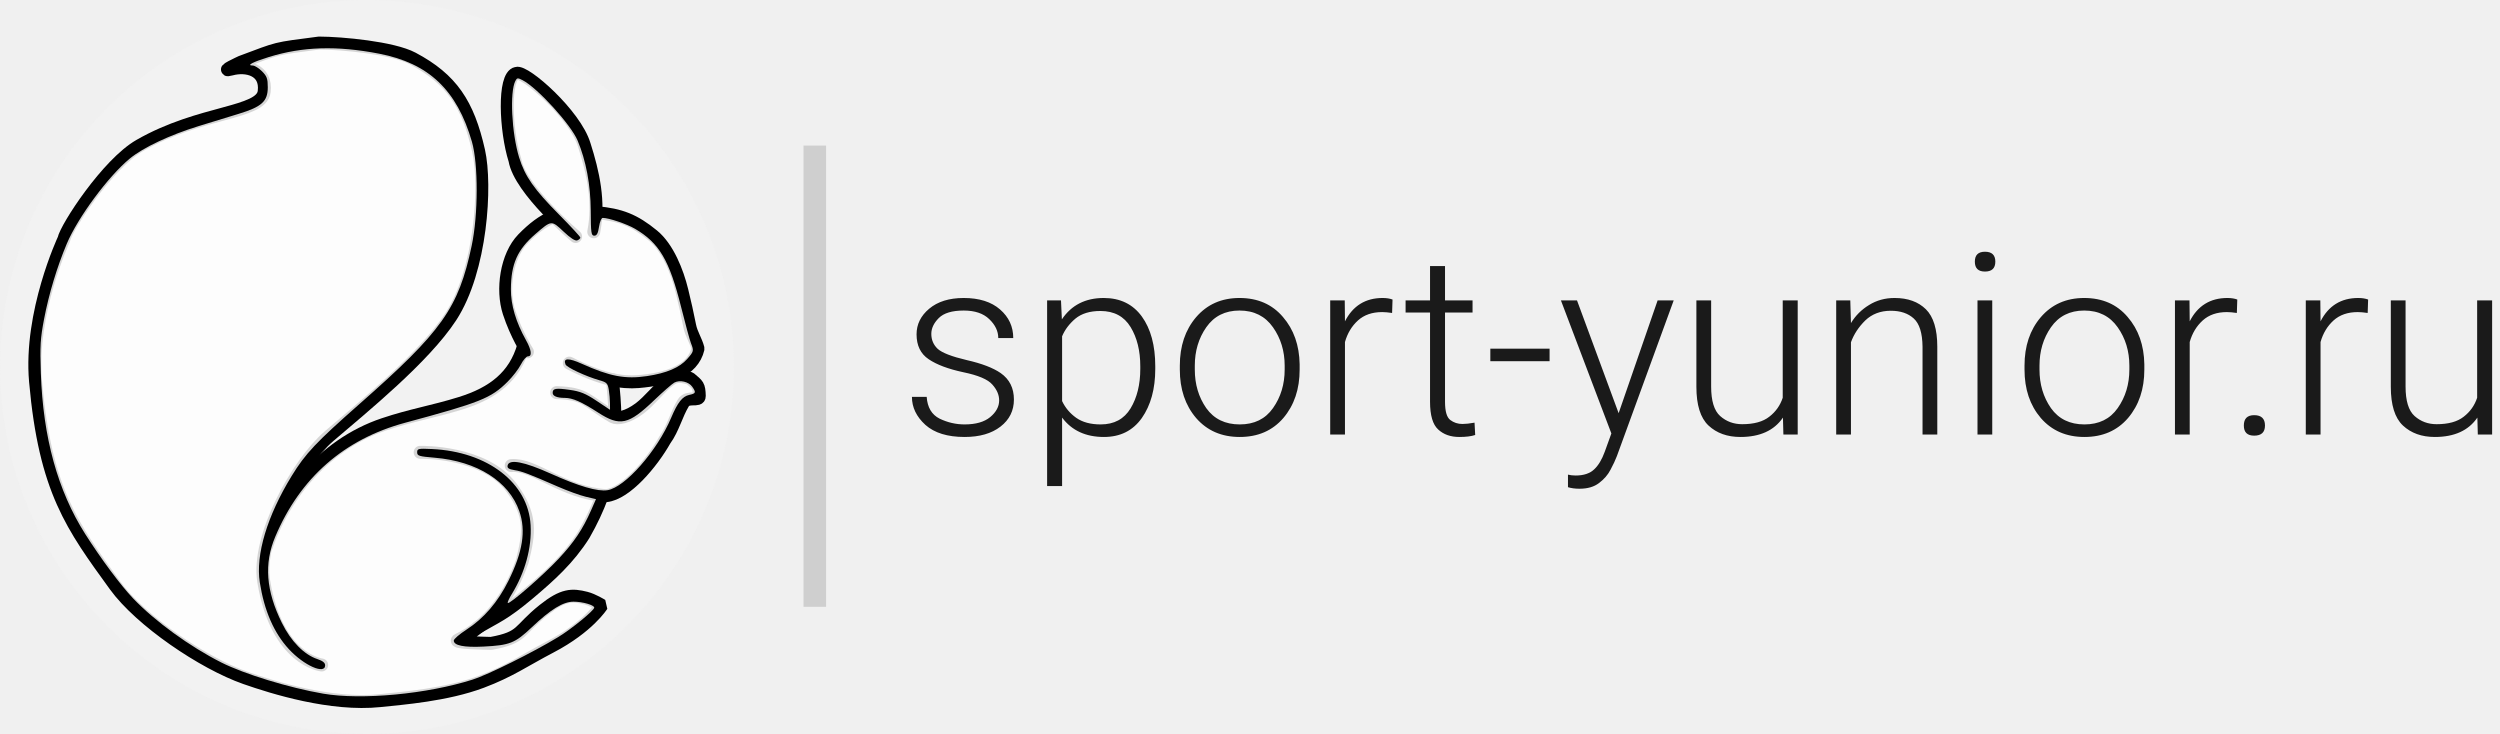
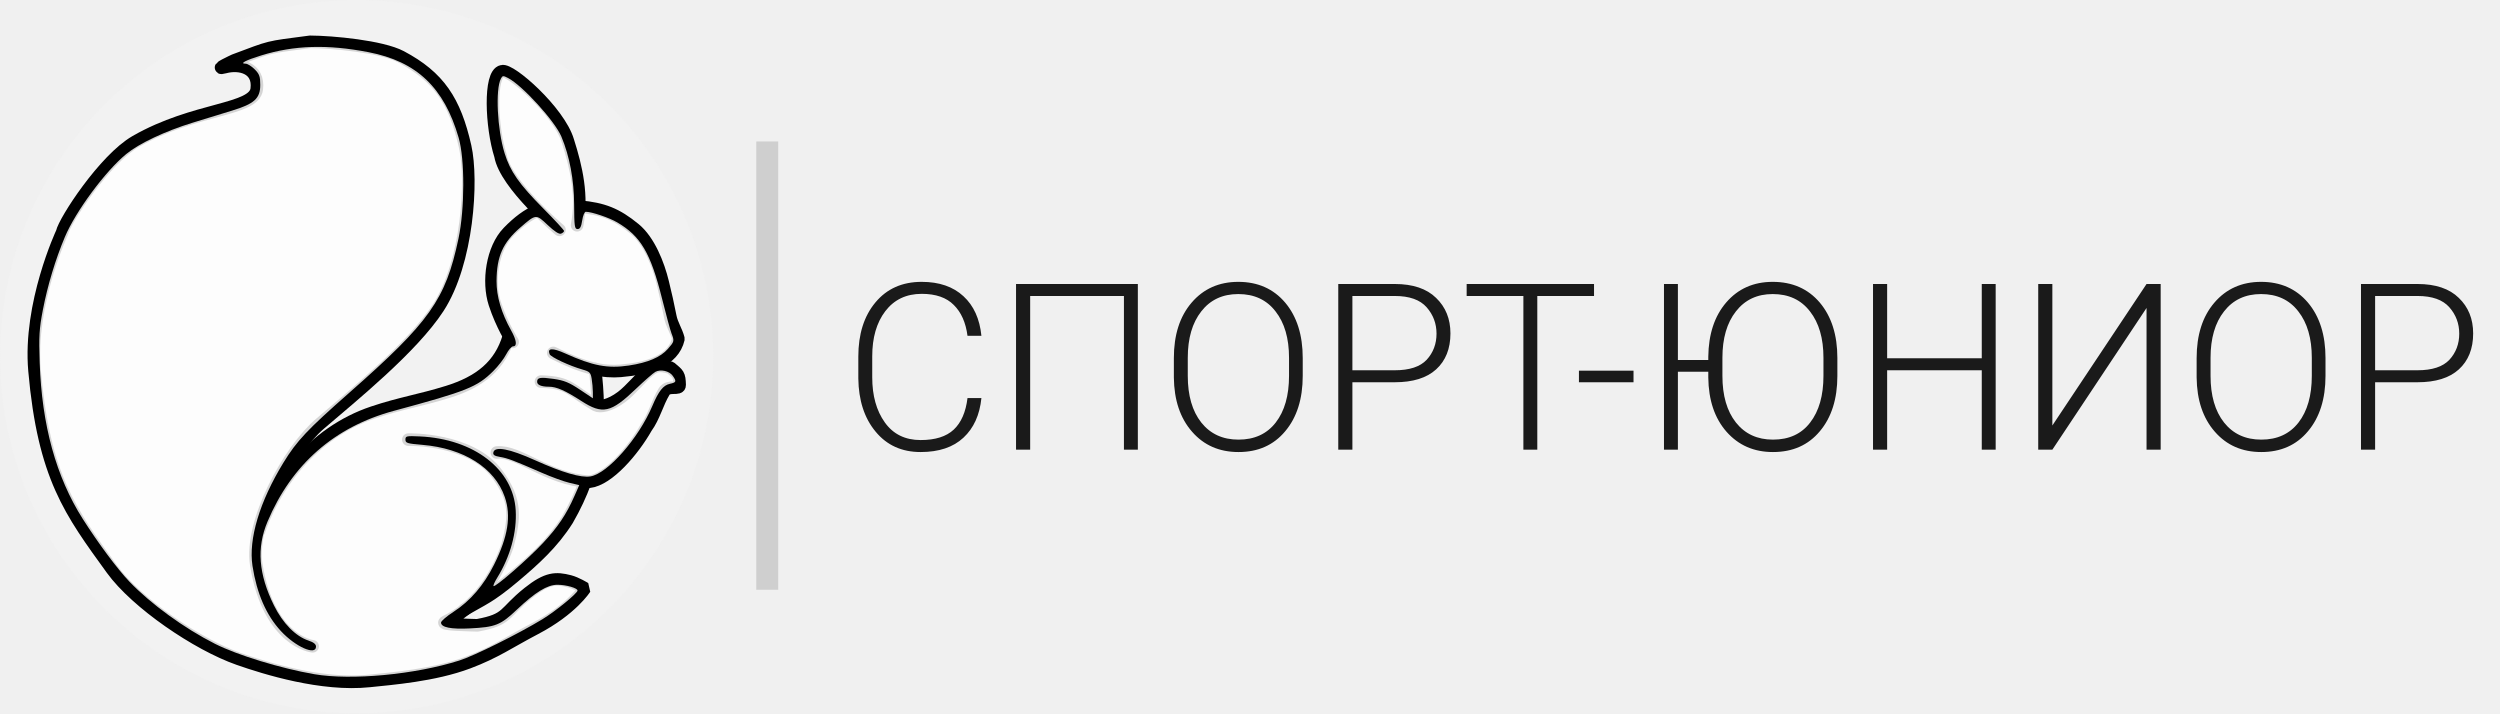
- <svg xmlns="http://www.w3.org/2000/svg" width="177.348" height="52.067" id="svg2" version="1.1">
+ <svg xmlns="http://www.w3.org/2000/svg" width="182.475" height="52.067" id="svg2" version="1.1">
  <defs id="defs4" />
  <g id="layer4" style="display:inline" transform="translate(1.555771,4.826338)">
    <path style="fill:#f2f2f2;fill-opacity:0.835;stroke-width:1.17;stroke-linecap:round;stroke-linejoin:bevel;stroke-miterlimit:4;stroke-dasharray:none;stroke-dashoffset:0" id="path2995" d="m 62.679,27.88 c 0,18.294 -14.831,33.125 -33.125,33.125 -18.294,0 -33.125,-14.831 -33.125,-33.125 0,-18.294 14.831,-33.125 33.125,-33.125 18.294,0 33.125,14.831 33.125,33.125 z" transform="matrix(0.7859127,0,0,0.7859127,1.25106,-0.7044172)" />
  </g>
  <g id="layer3" style="display:none" transform="translate(-27.78669,-17.55493)">
    <path style="fill:#3498df;fill-opacity:0.835;display:inline" id="path2991" d="m 569.726,578.096 c 0,117.994 -95.653,213.647 -213.647,213.647 -117.994,0 -213.647,-95.653 -213.647,-213.647 0,-117.994 95.653,-213.647 213.647,-213.647 117.994,0 213.647,95.653 213.647,213.647 z" transform="translate(14.64722,-53.03302)" />
  </g>
  <g id="layer1" style="display:inline" transform="translate(-27.78669,-17.55493)">
    <path style="fill:none;stroke:#000000;stroke-width:0.919;stroke-linecap:round;stroke-linejoin:bevel;stroke-miterlimit:4;stroke-opacity:1;stroke-dasharray:none;stroke-dashoffset:0" d="m 68.621,34.332 c 0,0 -3.94,-3.303 -4.305,-5.423 -0.663,-2.084 -0.829,-5.966 0.112,-6.15 0.587,-0.213 4.165,2.925 4.808,5.088 0.622,1.948 1.091,4.027 0.671,6.15" id="path3786" />
    <path style="fill:none;stroke:#000000;stroke-width:0.919;stroke-linecap:round;stroke-linejoin:bevel;stroke-miterlimit:4;stroke-opacity:1;stroke-dasharray:none;stroke-dashoffset:0" d="m 64.051,50.583 c 1.644,-0.147 3.649,1.946 6.74,2.134 1.405,-0.153 3.217,-2.293 4.156,-3.949 0.588,-0.805 0.805,-1.792 1.314,-2.634 0.313,-0.518 1.142,-0.072 1.132,-0.483 -0.02,-0.772 -0.108,-0.782 -0.662,-1.253 -0.886,-0.264 -1.128,-0.138 -1.622,0.252 -0.488,0.385 -1.285,1.38 -1.942,1.873 -0.874,0.656 -1.59,0.759 -1.882,0.606 -1.94,-1.126 -1.866,-1.651 -4.013,-1.722" id="path3792" />
  </g>
  <g id="layer2" style="display:inline" transform="translate(-27.78669,-17.55493)">
    <path style="fill:none;stroke:#000000;stroke-width:0.919;stroke-linecap:round;stroke-linejoin:bevel;stroke-miterlimit:4;stroke-opacity:1;stroke-dasharray:none;stroke-dashoffset:0" d="m 50.605,64.728 c 0,0 -3.187,-0.342 -4.11,-5.935 -0.511,-3.096 2.374,-8.358 4.649,-10.309 2.358,-2.022 6.726,-5.555 8.623,-8.466 2.16,-3.314 2.52,-9.325 1.973,-11.752 -0.755,-3.346 -1.917,-5.096 -4.685,-6.567 -1.409,-0.749 -5.023,-1.083 -6.633,-1.09 -3.277,0.428 -2.744,0.315 -5.522,1.349 0,0 -1.611,0.741 -0.708,0.497 1.075,-0.292 2.526,0.036 2.336,1.599 -0.194,1.591 -4.513,1.346 -8.834,3.826 -2.282,1.31 -5.199,5.798 -5.379,6.658 0,0 -2.438,5.201 -2.007,10.072 0.686,7.743 2.608,10.285 5.647,14.481 1.799,2.484 6.229,5.499 9.242,6.554 1.959,0.686 6.086,1.976 9.545,1.612 1.612,-0.17 4.72,-0.407 7.212,-1.345 2,-0.752 2.994,-1.486 4.904,-2.486 2.66,-1.392 3.621,-2.924 3.621,-2.924 0,0 -0.627,-0.39 -1.128,-0.517 -0.988,-0.25 -1.618,-0.253 -2.99,0.841 -1.846,1.471 -1.421,1.947 -3.735,2.372 -0.482,-0.021 -2.779,-0.042 -2.347,-0.247 2.18,-1.031 3.678,-3.085 4.552,-5.572 0.519,-2.039 0.676,-3.28 -0.753,-5.221 -1.932,-2.624 -6.486,-2.516 -6.486,-2.516" id="path3774" />
    <g id="g3781" transform="matrix(0.1106976,0,0,0.1106976,12.86258,-14.35166)" style="stroke-width:8.303;stroke-linecap:round;stroke-linejoin:bevel;stroke-miterlimit:4;stroke-dasharray:none;stroke-dashoffset:0">
      <path id="path3778" d="m 472.807,513.693 c 0,0 -7.084,-11.006 -11.735,-25.259 -4.737,-14.516 -1.725,-36.204 8.929,-47.143 6.522,-6.696 12.768,-11.458 19.501,-14.184 m 27.535,-2.602 c 15.413,1.393 24.204,4.838 36.179,14.643 9.554,7.823 15.659,23.357 18.571,35.357 1.923,7.921 3.438,14.5 5,22.5 1.042,5.334 4.005,9.379 5.357,14.643 -3.377,14.549 -19.906,19.567 -38.211,21.115 -10.69,0.904 -23.728,-1.291 -44.289,-11.829" style="fill:none;stroke:#000000;stroke-width:8.303;stroke-linecap:round;stroke-linejoin:bevel;stroke-miterlimit:4;stroke-opacity:1;stroke-dasharray:none;stroke-dashoffset:0" />
      <path id="path3776" d="m 305.714,638.076 c 0,0 6.739,-22.439 25,-43.571 13.516,-15.641 30.4,-27.715 50,-34.286 18.111,-6.071 31.043,-7.91 49.286,-13.571 21.223,-6.586 34.699,-17.387 40.307,-36.527 m 57.01,21.44 c 0.735,7.527 1.432,15.382 1.571,23.659 m -8.365,51.132 c -2.879,7.828 -6.665,16.008 -11.594,24.582 -9.627,15.277 -21.819,26.256 -35.245,37.551 -16.053,13.505 -20.95,14.923 -32.594,21.738" style="fill:none;stroke:#000000;stroke-width:8.303;stroke-linecap:round;stroke-linejoin:bevel;stroke-miterlimit:4;stroke-opacity:1;stroke-dasharray:none;stroke-dashoffset:0" />
    </g>
    <path style="fill:#ffffff;fill-opacity:0.835;stroke-width:0.616;stroke-linecap:round;stroke-linejoin:bevel;stroke-miterlimit:4;stroke-dasharray:none;stroke-dashoffset:0" d="M 50.712,66.762 C 48.293,66.345 45.121,65.375 43.489,64.552 41.252,63.424 38.781,61.629 37.231,60.006 36.358,59.092 34.95,57.199 33.827,55.43 31.881,52.365 30.838,48.581 30.684,44.026 c -0.066,-1.94 -0.034,-2.464 0.232,-3.853 0.341,-1.777 0.919,-3.691 1.607,-5.324 0.79,-1.873 2.951,-4.795 4.474,-6.048 0.947,-0.78 2.841,-1.672 4.874,-2.298 0.888,-0.273 2.168,-0.666 2.846,-0.872 1.64,-0.5 2.066,-0.888 2.066,-1.881 0,-0.616 -0.063,-0.789 -0.41,-1.137 -0.226,-0.226 -0.522,-0.41 -0.66,-0.41 -0.468,0 0.005,-0.25 1.14,-0.601 2.406,-0.746 4.829,-0.819 7.834,-0.238 3.516,0.68 5.516,2.579 6.577,6.245 0.456,1.577 0.45,5.173 -0.014,7.366 -0.94,4.449 -2.089,6.071 -7.96,11.238 -3.075,2.706 -3.834,3.511 -4.81,5.103 -1.743,2.843 -2.567,5.59 -2.264,7.546 0.312,2.008 1.006,3.601 2.07,4.751 1.067,1.153 2.566,1.817 2.566,1.137 0,-0.176 -0.175,-0.316 -0.55,-0.44 -0.94,-0.31 -1.875,-1.262 -2.516,-2.561 -1.132,-2.293 -1.28,-4.207 -0.472,-6.122 1.762,-4.177 4.887,-6.917 9.222,-8.085 5.325,-1.435 6.077,-1.736 7.25,-2.898 0.36,-0.356 0.787,-0.909 0.95,-1.229 0.163,-0.319 0.39,-0.581 0.504,-0.581 0.307,0 0.253,-0.445 -0.138,-1.144 -0.72,-1.289 -1.08,-2.504 -1.073,-3.624 0.012,-1.797 0.46,-2.804 1.741,-3.91 1.141,-0.986 1.136,-0.985 1.994,-0.174 0.491,0.464 0.829,0.682 0.972,0.627 0.121,-0.046 0.22,-0.136 0.22,-0.198 0,-0.063 -0.679,-0.798 -1.509,-1.634 -1.777,-1.791 -2.419,-2.709 -2.832,-4.046 -0.535,-1.732 -0.678,-4.646 -0.267,-5.439 0.115,-0.221 0.167,-0.226 0.514,-0.047 1.054,0.545 3.424,3.148 3.901,4.284 0.597,1.422 0.922,3.153 0.93,4.956 0.007,1.6 0.034,1.789 0.251,1.789 0.18,0 0.267,-0.163 0.338,-0.632 0.052,-0.347 0.17,-0.631 0.262,-0.63 0.439,0.004 1.712,0.434 2.291,0.774 1.719,1.008 2.438,2.225 3.267,5.54 0.3,1.196 0.614,2.353 0.699,2.57 0.215,0.551 0.206,0.589 -0.266,1.126 -0.535,0.61 -1.465,1.005 -2.851,1.213 -1.538,0.231 -2.632,0.023 -4.628,-0.877 -0.944,-0.426 -1.337,-0.409 -1.152,0.049 0.086,0.214 1.457,0.854 2.404,1.122 0.516,0.146 0.59,0.221 0.665,0.673 0.046,0.28 0.085,0.714 0.086,0.966 l 0.002,0.457 -0.963,-0.641 c -0.776,-0.516 -1.146,-0.666 -1.906,-0.774 -0.983,-0.139 -1.2,-0.101 -1.2,0.213 0,0.229 0.308,0.358 0.858,0.358 0.556,0 1.188,0.279 2.373,1.045 1.542,0.997 2.151,0.863 3.967,-0.876 0.634,-0.607 1.28,-1.172 1.435,-1.255 0.388,-0.208 1.017,-0.063 1.266,0.292 0.288,0.412 0.264,0.478 -0.213,0.583 -0.483,0.106 -0.816,0.527 -1.276,1.614 -1.002,2.366 -3.264,4.941 -4.52,5.145 -0.694,0.113 -2.043,-0.282 -4.028,-1.176 -1.894,-0.854 -2.962,-1.054 -3.059,-0.573 -0.036,0.179 0.084,0.259 0.487,0.326 0.562,0.092 0.998,0.258 3.061,1.161 0.695,0.304 1.591,0.63 1.993,0.725 l 0.73,0.172 -0.35,0.795 c -0.591,1.344 -1.205,2.26 -2.302,3.435 -1.081,1.158 -3.488,3.252 -3.604,3.135 -0.036,-0.036 0.085,-0.308 0.268,-0.605 0.957,-1.552 1.441,-3.314 1.35,-4.918 -0.169,-2.998 -3.043,-5.214 -7.001,-5.397 -0.97,-0.045 -1.047,-0.028 -1.047,0.232 0,0.252 0.128,0.291 1.23,0.383 3.026,0.252 5.285,1.68 6.019,3.804 0.478,1.384 0.242,2.883 -0.778,4.935 -0.749,1.508 -1.738,2.657 -2.969,3.454 -0.498,0.322 -0.905,0.673 -0.905,0.78 0,0.349 0.725,0.496 2.105,0.426 1.865,-0.094 2.242,-0.243 3.412,-1.353 1.367,-1.295 2.241,-1.833 2.98,-1.833 0.632,0 1.467,0.239 1.467,0.421 0,0.198 -1.613,1.518 -2.553,2.089 -1.781,1.082 -4.973,2.668 -6.078,3.02 -3.219,1.025 -7.879,1.464 -10.596,0.996 l 0,0 z" id="path3765" />
  </g>
  <g id="layer5" transform="translate(-1.515229,1.010153)">
-     <text xml:space="preserve" style="font-size:34.624px;font-style:normal;font-weight:normal;line-height:0%;letter-spacing:0px;word-spacing:0px;fill:#808080;fill-opacity:1;stroke:none;font-family:Sans" x="60.931" y="29.815" id="text3768">
-       <tspan id="tspan3770" x="60.931" y="29.815" style="font-size:18px;font-style:normal;font-variant:normal;font-weight:300;font-stretch:normal;text-align:start;line-height:0%;writing-mode:lr-tb;text-anchor:start;fill:#1a1a1a;fill-opacity:1;font-family:Roboto;-inkscape-font-specification:Roboto Light"> sport-yunior.ru</tspan>
+     <text xml:space="preserve" style="font-size:34.624px;font-style:normal;font-weight:normal;line-height:0%;letter-spacing:0px;word-spacing:0px;fill:#808080;fill-opacity:1;stroke:none;font-family:Sans" x="58.931" y="31.815" id="text3768">
+       <tspan id="tspan3770" x="58.931" y="31.815" style="font-size:17px;font-style:normal;font-variant:normal;font-weight:300;font-stretch:normal;text-align:start;line-height:0%;writing-mode:lr-tb;text-anchor:start;fill:#1a1a1a;fill-opacity:1;font-family:Roboto;-inkscape-font-specification:Roboto Light"> СПОРТ-ЮНИОР</tspan>
    </text>
-     <path style="fill:#e6e6e6;fill-opacity:0;stroke:#000000;stroke-width:1.601px;stroke-linecap:butt;stroke-linejoin:miter;stroke-opacity:0.137" d="m 59.316,9.316 0,32.722" id="path2997" />
+     <path style="fill:#e6e6e6;fill-opacity:0;stroke:#000000;stroke-width:1.601px;stroke-linecap:butt;stroke-linejoin:miter;stroke-opacity:0.137" d="m 57.516,9.316 0,32.722" id="path2997" />
  </g>
</svg>
